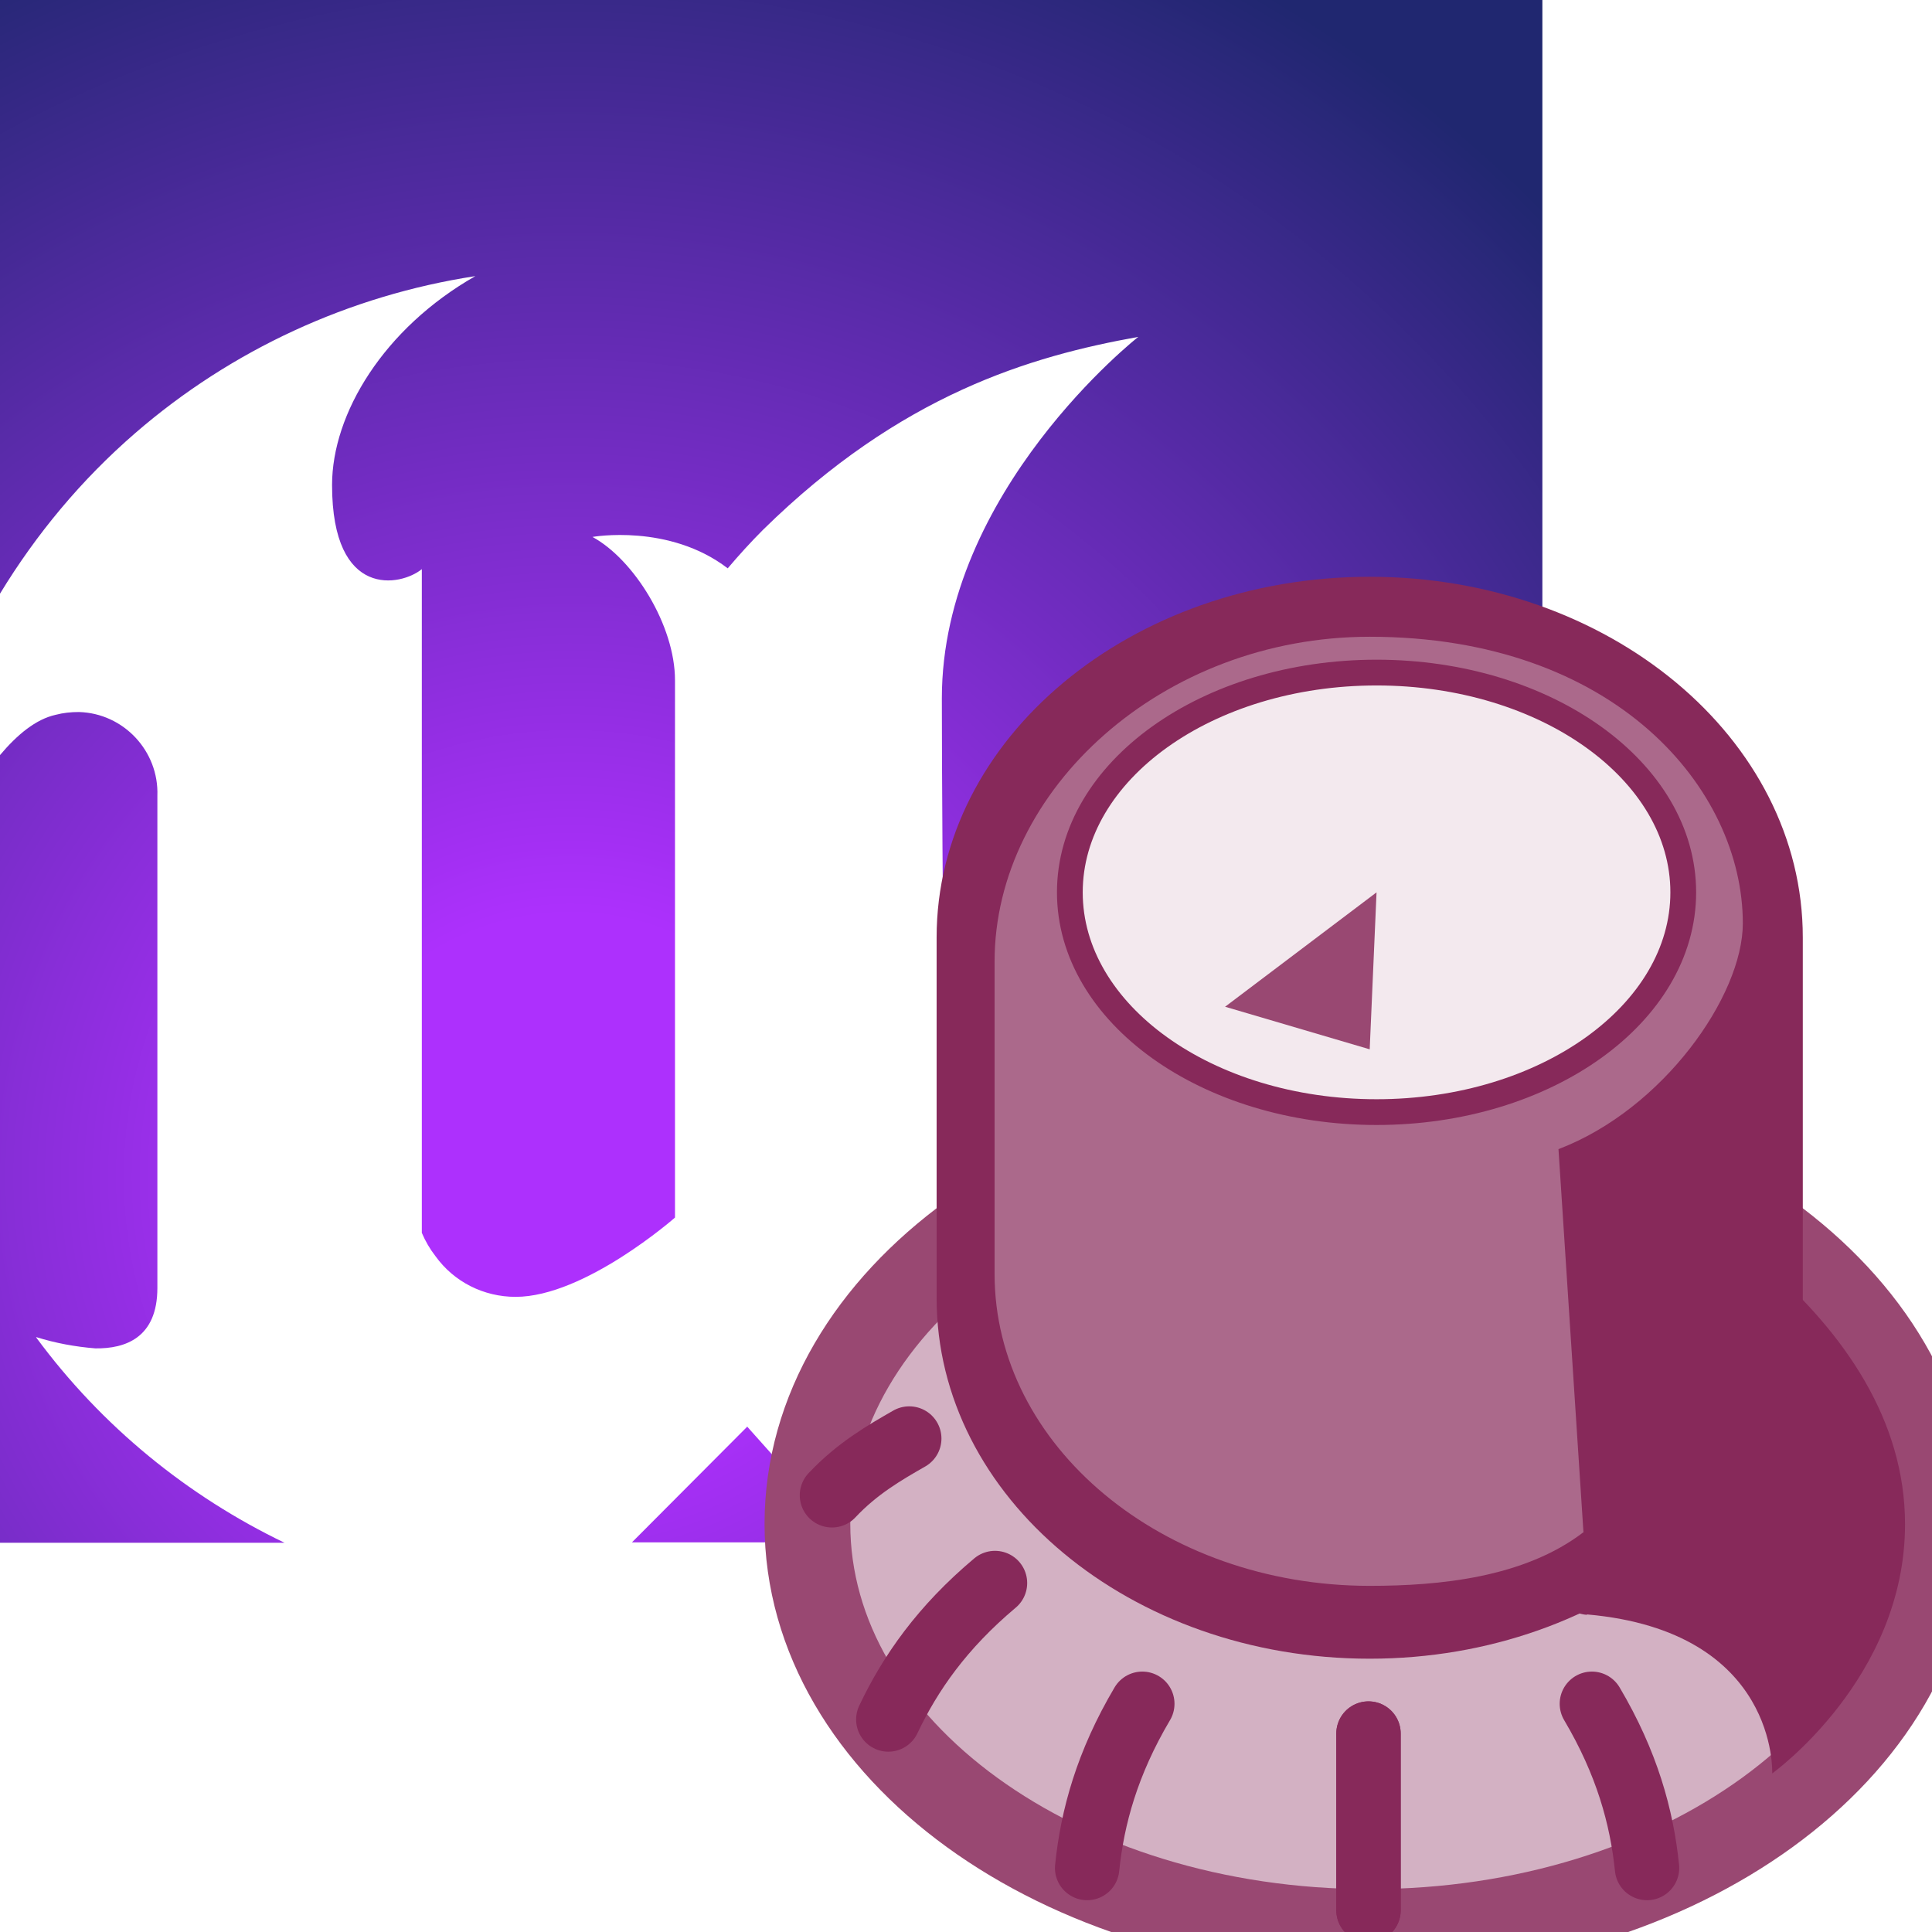
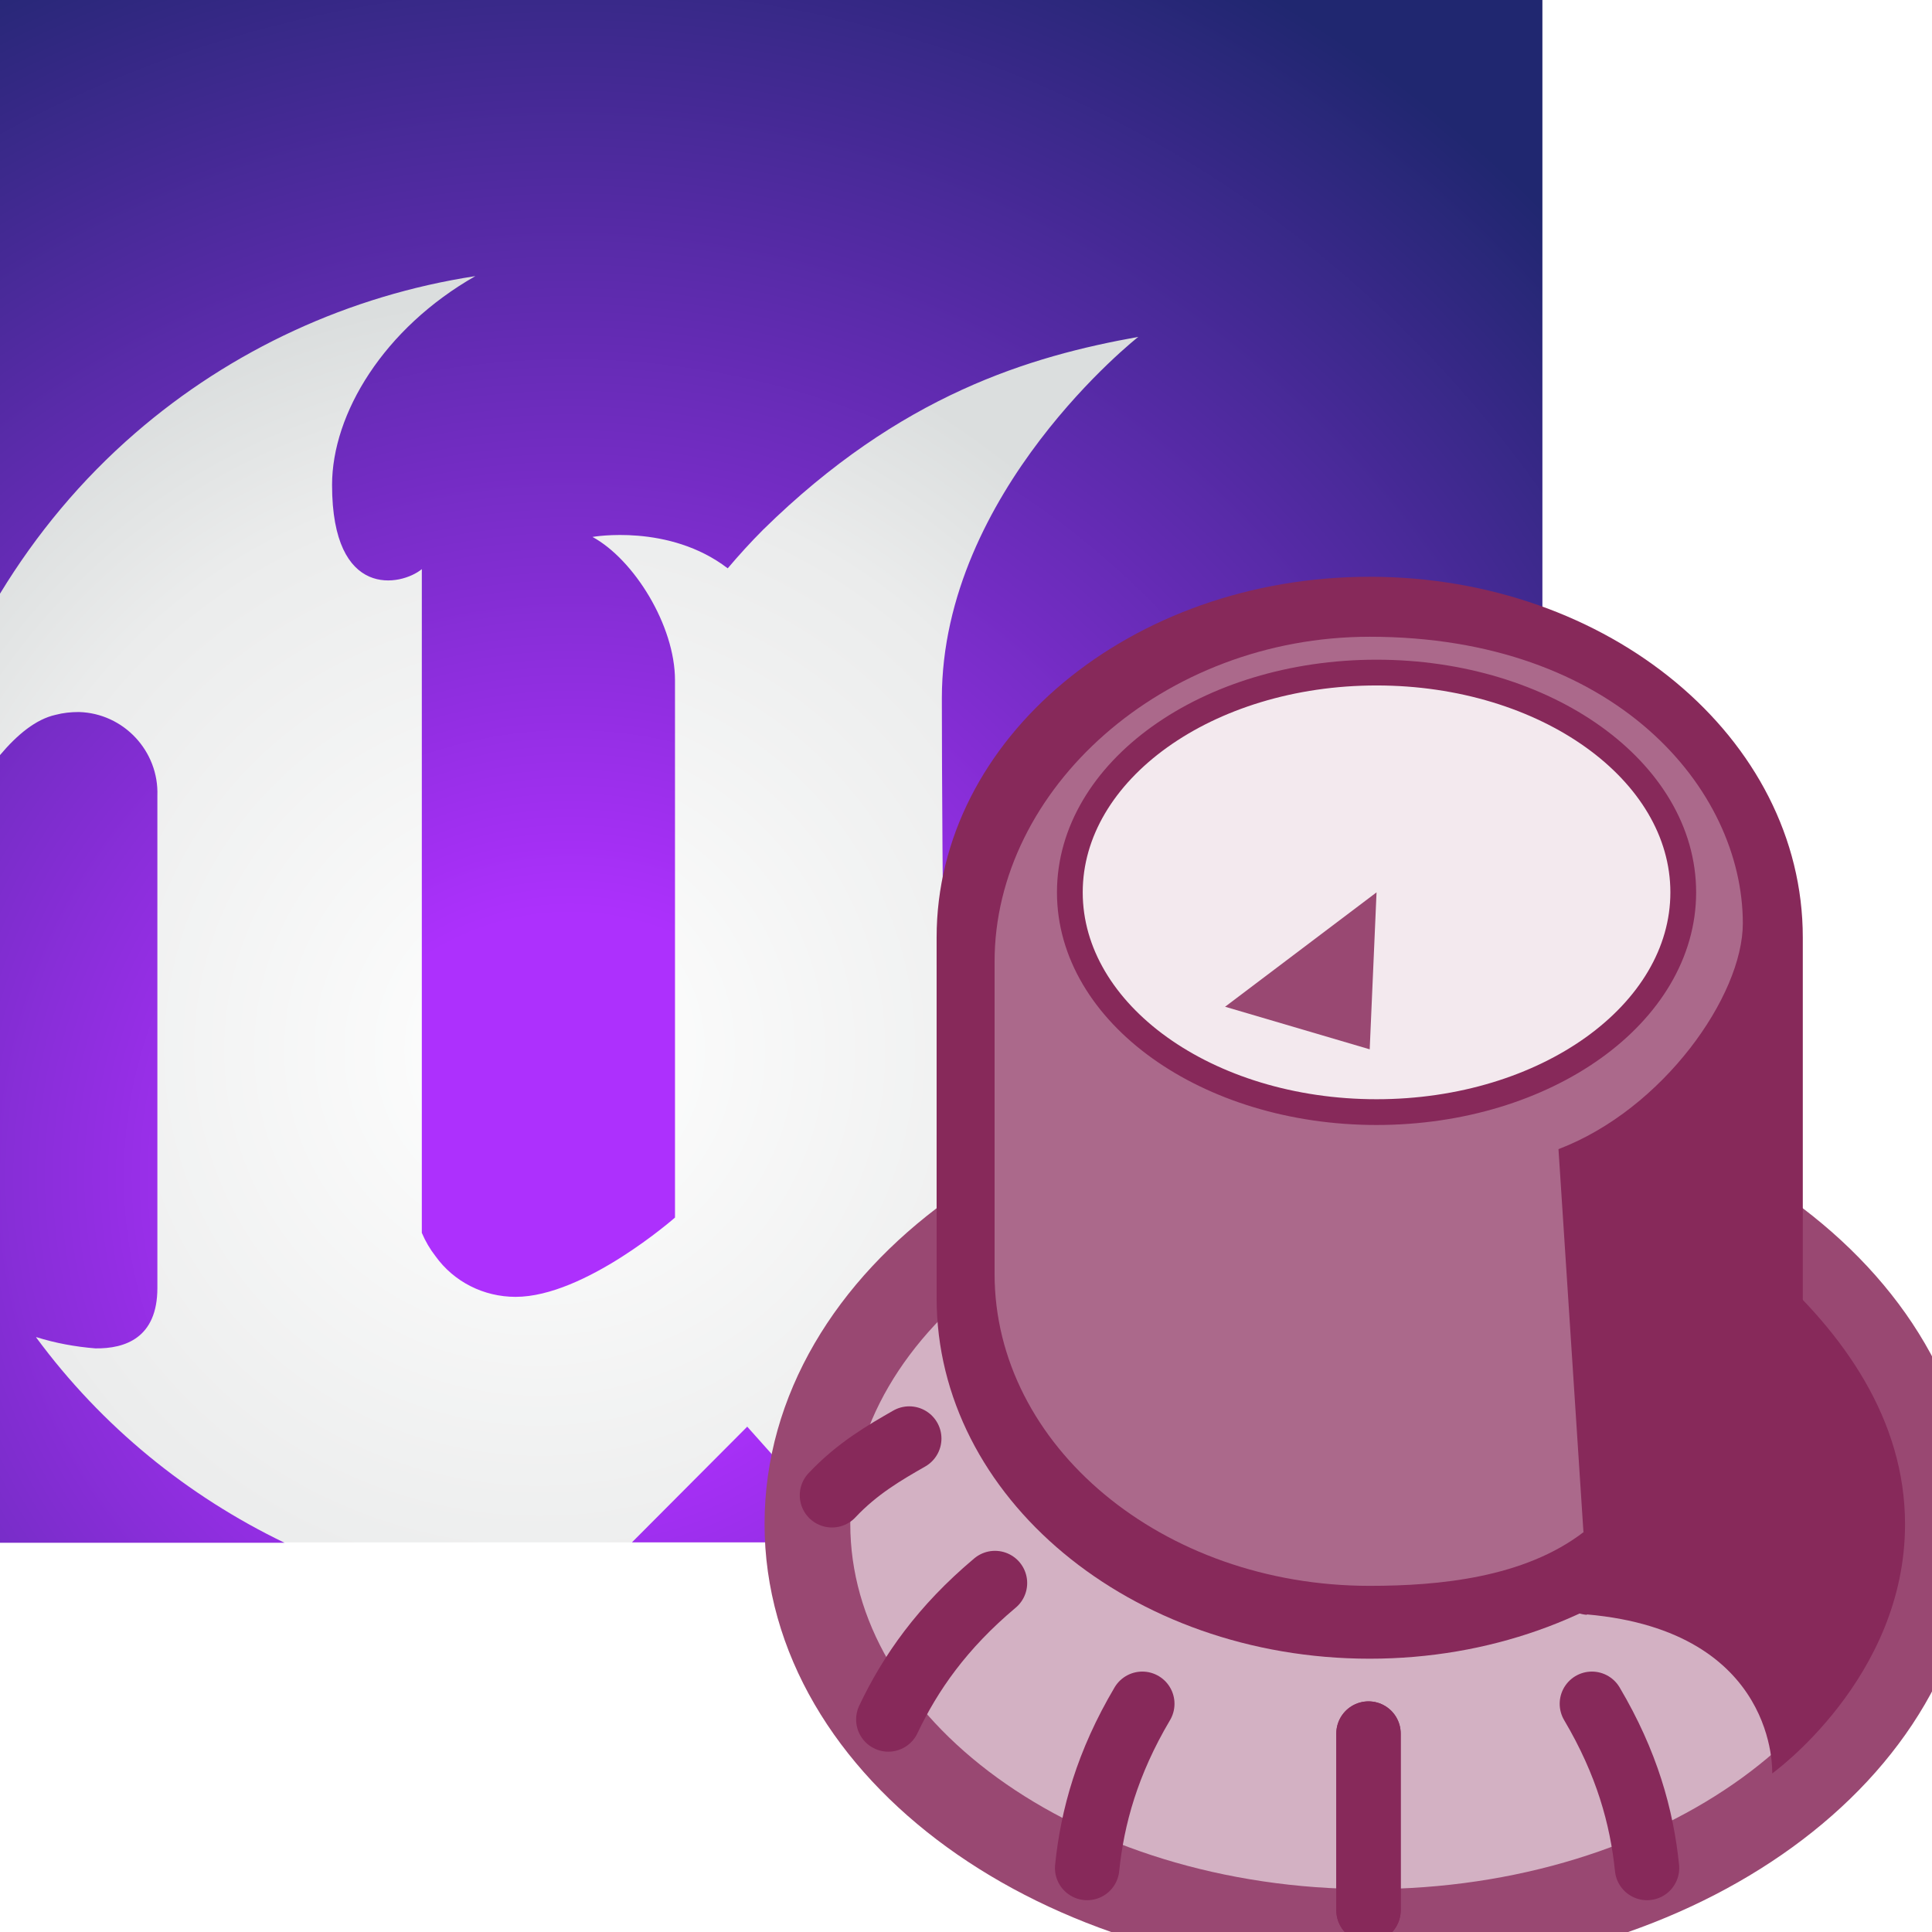
<svg xmlns="http://www.w3.org/2000/svg" id="Layer_1" data-name="Layer 1" viewBox="0 0 48 48">
  <defs>
    <style>
      .cls-1 {
        fill: #d3b1c3;
        stroke: #994872;
        stroke-width: 2.13px;
      }

      .cls-1, .cls-2, .cls-3 {
        stroke-linecap: round;
        stroke-linejoin: round;
      }

      .cls-4 {
        fill: url(#radial-gradient);
      }

      .cls-5 {
        fill: #994872;
      }

      .cls-5, .cls-6, .cls-7 {
        fill-rule: evenodd;
      }

      .cls-6 {
        fill: #87295a;
      }

+       .cls-8 {
+         fill: url(#radial-gradient-2);
+       }
+ 
      .cls-2 {
        fill: none;
        stroke-width: 1.6px;
      }

      .cls-2, .cls-3 {
        stroke: #87295a;
      }

      .cls-7 {
        fill: #ab698b;
      }

      .cls-3 {
        fill: #f3e9ee;
        stroke-width: .64px;
      }
    </style>
-     <radialGradient id="radial-gradient" cx="14.17" cy="29.23" fx="14.17" fy="29.23" r="34.12" gradientUnits="userSpaceOnUse">
+     <radialGradient id="radial-gradient" cx="13.41" cy="26.09" fx="13.41" fy="26.09" r="19.16" gradientUnits="userSpaceOnUse">
+       <stop offset="0" stop-color="#fff" />
+       <stop offset=".74" stop-color="#ebecec" />
+       <stop offset=".98" stop-color="#dbdede" />
+     </radialGradient>
+     <radialGradient id="radial-gradient-2" cx="14.17" cy="29.23" fx="14.17" fy="29.23" r="34.12" gradientUnits="userSpaceOnUse">
      <stop offset=".19" stop-color="#ad30fd" />
      <stop offset="1" stop-color="#202770" />
    </radialGradient>
  </defs>
-   <path class="cls-4" d="M18.56,35.44l2.57,2.88h-5.43l2.87-2.88ZM.9,33.22c.48.15.97.24,1.47.28.74.01,1.54-.26,1.54-1.5v-12.23c.04-1.11-.84-2.05-1.95-2.08-.2,0-.39.02-.58.07-.49.11-.95.49-1.38,1v19.57h7.07c-2.41-1.16-4.54-2.89-6.17-5.1ZM38.32,0v38.32h-16.86c6.46-3.16,8.51-8.85,8.97-11.08,0,0,0,0,0,0h0s0,0,0,0c-2.43,2.49-5.12,5.01-6.93,3.26,0,0-.1-9.32-.1-13.15,0-5.15,4.88-8.98,4.88-8.98-2.68.48-5.9,1.43-9.32,4.79-.31.31-.6.63-.88.96-1.46-1.12-3.36-.78-3.36-.78,1.03.56,2.05,2.2,2.05,3.56v13.35s-2.24,1.97-3.96,1.97c-.79,0-1.53-.37-1.99-1.01-.14-.18-.25-.37-.34-.58V14.14c-.51.42-2.23.77-2.23-2.09,0-1.77,1.28-3.89,3.56-5.19-3.13.48-6.06,1.83-8.45,3.9-1.34,1.16-2.46,2.51-3.36,3.99V0h38.32Z" />
+   <g>
+     <rect class="cls-4" width="38.32" height="38.32" />
+     <path class="cls-8" d="M18.56,35.44l2.57,2.88h-5.43l2.87-2.88ZM.9,33.22c.48.15.97.24,1.47.28.74.01,1.54-.26,1.54-1.5v-12.23c.04-1.11-.84-2.05-1.95-2.08-.2,0-.39.02-.58.07-.49.11-.95.49-1.38,1v19.57h7.07c-2.41-1.16-4.54-2.89-6.17-5.1ZM38.32,0v38.32h-16.86c6.46-3.16,8.51-8.85,8.97-11.08,0,0,0,0,0,0h0s0,0,0,0c-2.43,2.49-5.12,5.01-6.93,3.26,0,0-.1-9.32-.1-13.15,0-5.15,4.88-8.98,4.88-8.98-2.68.48-5.9,1.43-9.32,4.79-.31.31-.6.63-.88.96-1.46-1.12-3.36-.78-3.36-.78,1.03.56,2.05,2.2,2.05,3.56v13.35s-2.24,1.97-3.96,1.97c-.79,0-1.53-.37-1.99-1.01-.14-.18-.25-.37-.34-.58V14.14c-.51.42-2.23.77-2.23-2.09,0-1.77,1.28-3.89,3.56-5.19-3.13.48-6.06,1.83-8.45,3.9-1.34,1.16-2.46,2.51-3.36,3.99V0h38.32Z" />
+   </g>
  <g id="primtype_rendersettings" data-name="primtype rendersettings">
    <ellipse id="ellipse5254" class="cls-1" cx="34.03" cy="37.86" rx="13.97" ry="10.14" />
    <path id="path5256" class="cls-6" d="M39.43,40.11c4.76.42,4.6,3.95,4.6,3.95,0,0,3.3-2.36,3.3-6.19,0-5.19-6.08-8.61-9.29-10.09,0,0-1.34,12.1,1.38,12.34Z" />
    <path id="path5258" class="cls-6" d="M23.27,23.29c0-4.94,4.82-8.96,10.76-8.96s10.76,4.01,10.76,8.96v8.96c0,4.94-4.82,8.96-10.76,8.96s-10.76-4.01-10.76-8.96v-8.96Z" />
    <path id="path5260" class="cls-7" d="M39.35,38.06c-1.48,1.14-3.6,1.34-5.32,1.34-5.15,0-9.32-3.48-9.32-7.75v-7.76c0-4.28,4.18-8.07,9.32-8.07,6.11,0,9.27,3.79,9.27,7.12,0,1.8-1.98,4.62-4.58,5.61l.62,9.51Z" />
    <ellipse id="ellipse5262" class="cls-3" cx="34.2" cy="22.17" rx="7.62" ry="5.46" />
    <path id="path5264" class="cls-2" d="M34,47.46v-4.39" />
    <path id="path5266" class="cls-2" d="M40.92,46.41c-.13-1.27-.5-2.61-1.37-4.08" />
    <path id="path5268" class="cls-2" d="M27.01,46.41c.13-1.27.5-2.61,1.37-4.08" />
    <path id="path5270" class="cls-2" d="M22.07,42.72c.55-1.16,1.34-2.29,2.65-3.39" />
    <path id="path5272" class="cls-2" d="M20.67,37.15c.63-.67,1.31-1.06,1.92-1.41" />
    <path id="path5274" class="cls-2" d="M34,47.46v-4.39" />
    <path id="path5276" class="cls-5" d="M30.43,25.01l3.6,1.06.17-3.9-3.76,2.84Z" />
  </g>
</svg>
